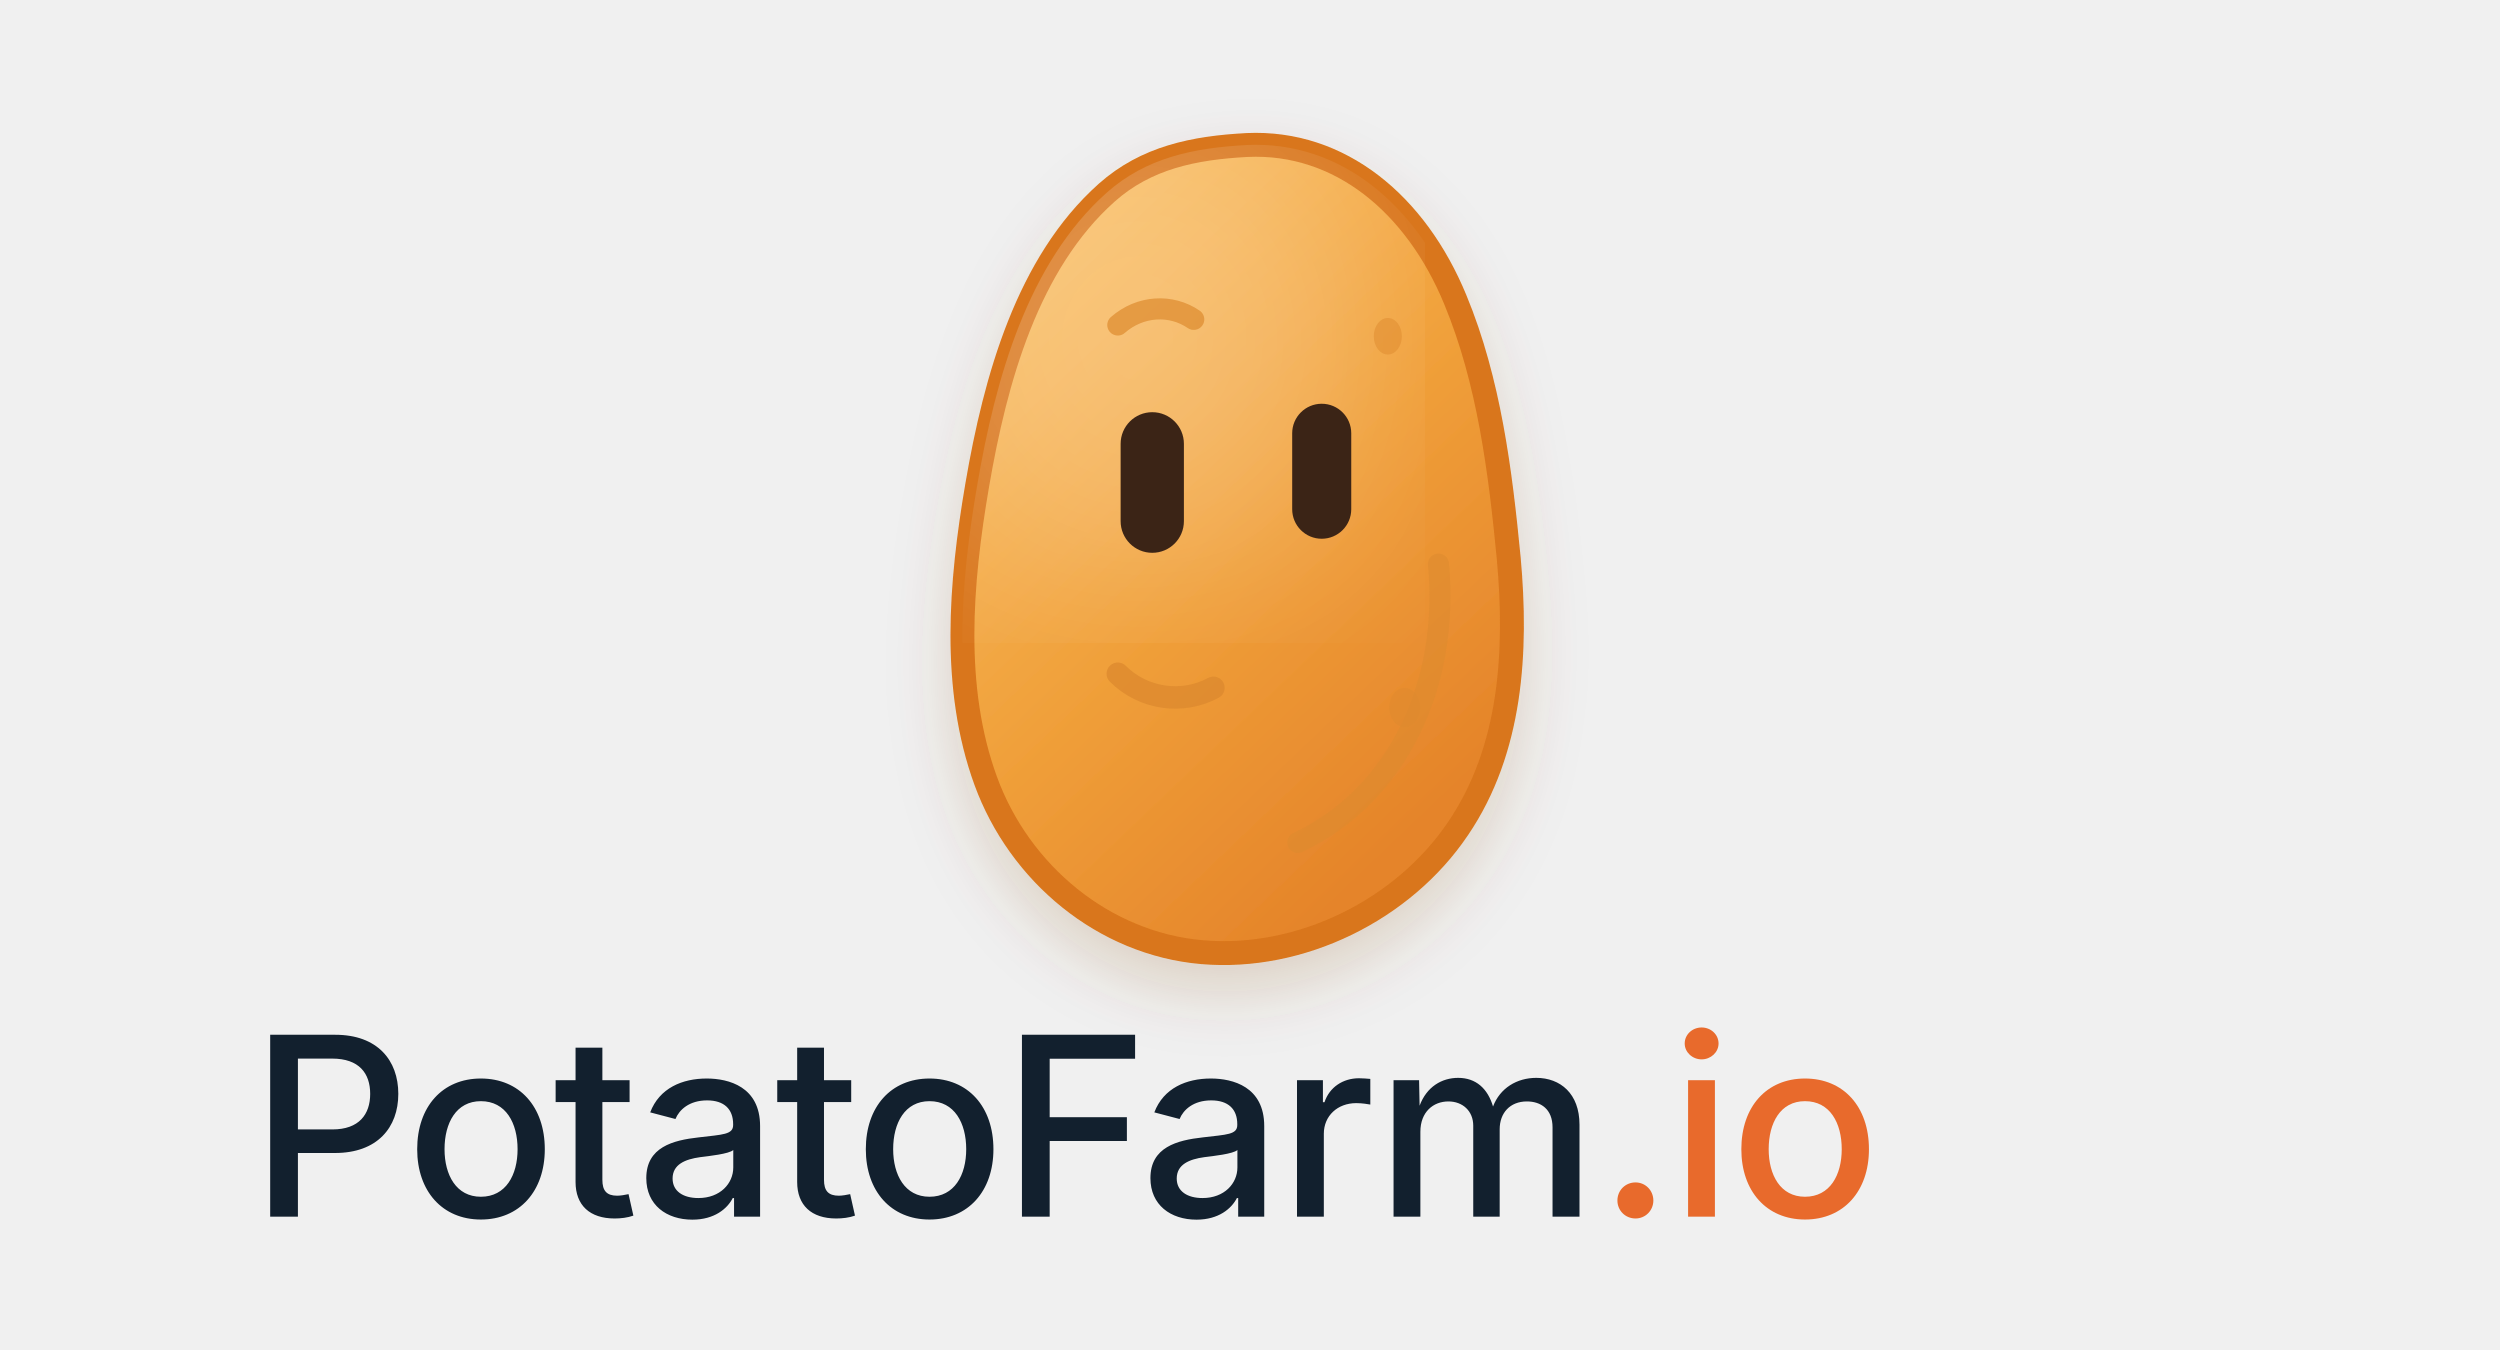
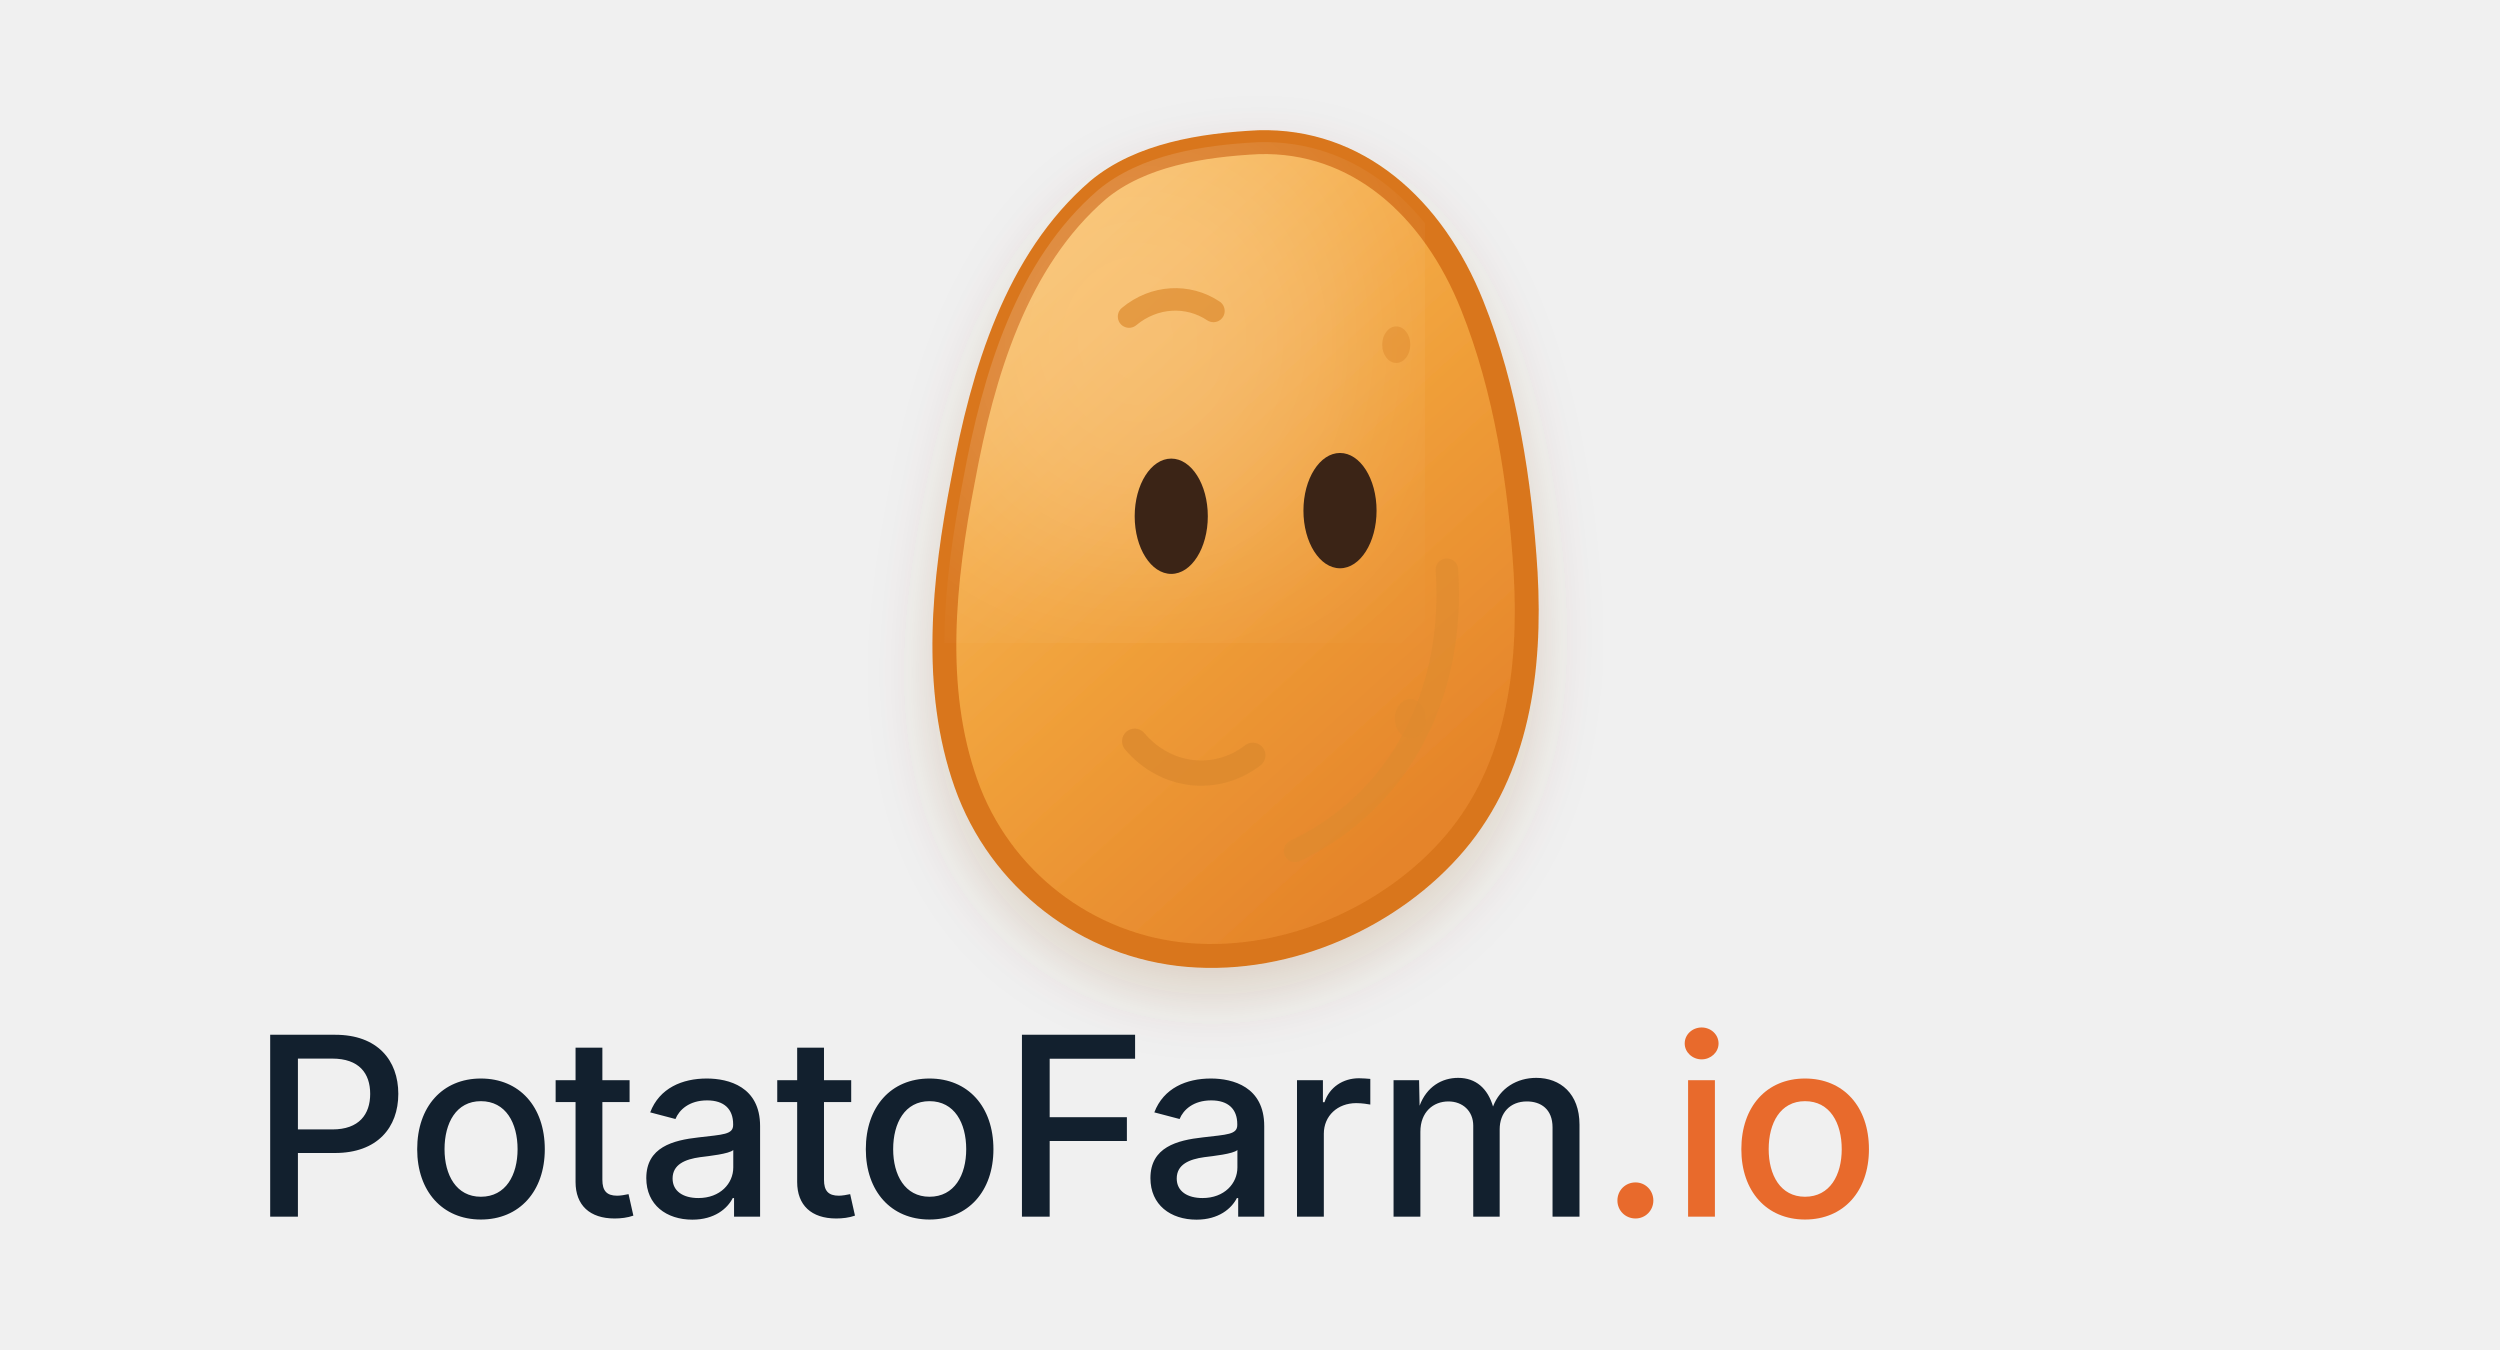
<svg xmlns="http://www.w3.org/2000/svg" viewBox="0 0 300 162" width="300" height="162">
  <g transform="translate(96.0,12) scale(1.6875)">
    <defs>
      <linearGradient id="shs1" x1="22%" y1="10%" x2="74%" y2="90%">
        <stop offset="0" stop-color="#F8BA5E" />
        <stop offset="0.5" stop-color="#F0A03A" />
        <stop offset="1" stop-color="#E5842A" />
      </linearGradient>
      <filter id="bls1">
        <feGaussianBlur stdDeviation="7" />
      </filter>
      <filter id="dps1" x="-35%" y="-35%" width="180%" height="180%">
        <feDropShadow dx="0" dy="2" stdDeviation="2.2" flood-color="#8A4310" flood-opacity="0.18" />
      </filter>
      <clipPath id="cps1">
-         <path d="M31.8,3.2 C38.4,2.9 43.8,7.4 46.6,14.2 C49.0,20.0 49.8,26.4 50.4,32.6 C51.0,39.2 50.6,46.2 46.8,51.8 C42.9,57.6 35.6,61.2 28.6,60.6 C21.6,60.0 15.6,55.0 13.2,48.4 C10.8,41.8 11.4,34.4 12.6,27.4 C13.9,19.8 16.2,11.6 21.8,6.6 C24.6,4.1 28.0,3.4 31.8,3.2 Z" />
+         <path d="M32.6,3.0 C39.6,2.8 45.0,7.6 47.8,14.6 C50.2,20.6 51.2,27.2 51.6,33.6 C52.0,40.6 51.0,47.6 46.6,52.8 C42.2,58.0 34.8,61.4 27.6,60.8 C20.4,60.2 14.2,55.4 11.8,48.6 C9.4,41.8 10.2,34.2 11.6,27.0 C13.0,19.4 15.4,11.4 21.2,6.4 C24.2,3.9 28.6,3.2 32.6,3.0 Z" />
      </clipPath>
    </defs>
-     <path d="M31.8,3.2 C38.4,2.9 43.8,7.4 46.6,14.2 C49.0,20.0 49.8,26.4 50.4,32.6 C51.0,39.2 50.6,46.2 46.8,51.8 C42.9,57.6 35.6,61.2 28.6,60.6 C21.6,60.0 15.6,55.0 13.2,48.4 C10.8,41.8 11.4,34.4 12.6,27.4 C13.9,19.8 16.2,11.6 21.8,6.6 C24.6,4.1 28.0,3.4 31.8,3.2 Z" fill="url(#shs1)" stroke="#D9761C" stroke-width="1.7" stroke-linejoin="round" filter="url(#dps1)" />
+     <path d="M32.6,3.0 C39.6,2.8 45.0,7.6 47.8,14.6 C50.2,20.6 51.2,27.2 51.6,33.6 C52.0,40.6 51.0,47.6 46.6,52.8 C42.2,58.0 34.8,61.4 27.6,60.8 C20.4,60.2 14.2,55.4 11.8,48.6 C9.4,41.8 10.2,34.2 11.6,27.0 C13.0,19.4 15.4,11.4 21.2,6.4 C24.2,3.9 28.6,3.2 32.6,3.0 Z" fill="url(#shs1)" stroke="#D9761C" stroke-width="1.7" stroke-linejoin="round" filter="url(#dps1)" />
    <g clip-path="url(#cps1)">
      <ellipse cx="24" cy="17" rx="17" ry="18" fill="#FFFFFF" opacity="0.20" filter="url(#bls1)" />
    </g>
-     <rect x="22.8" y="22.2" width="4.5" height="10.0" rx="2.25" fill="#3B2416" />
-     <rect x="35.0" y="21.6" width="4.2" height="9.6" rx="2.1" fill="#3B2416" />
-     <path d="M45.4,33.0 C46.2,41.4 42.6,49.4 35.4,52.8" fill="none" stroke="#DD8A2E" stroke-width="1.5" stroke-linecap="round" opacity="0.55" />
-     <path d="M22.6,40.8 C24.4,42.6 27.2,43.0 29.4,41.8" fill="none" stroke="#DD8A2E" stroke-width="1.6" stroke-linecap="round" opacity="0.8" />
-     <path d="M22.6,16.0 C24.2,14.6 26.4,14.5 28.0,15.6" fill="none" stroke="#DD8A2E" stroke-width="1.5" stroke-linecap="round" opacity="0.7" />
-     <ellipse cx="41.8" cy="16.8" rx="1.0" ry="1.3" fill="#DD8A2E" opacity="0.5" />
-     <ellipse cx="43.0" cy="43.2" rx="1.1" ry="1.4" fill="#DD8A2E" opacity="0.45" />
+     <ellipse cx="26.4" cy="29.6" rx="2.6" ry="4.1" fill="#3B2416" />
+     <ellipse cx="38.4" cy="29.2" rx="2.6" ry="4.1" fill="#3B2416" />
+     <path d="M46.0,33.4 C46.6,42.0 42.8,49.8 35.2,53.4" fill="none" stroke="#DD8A2E" stroke-width="1.6" stroke-linecap="round" opacity="0.55" />
+     <path d="M23.8,45.6 C26.0,48.2 29.6,48.6 32.2,46.6" fill="none" stroke="#DD8A2E" stroke-width="1.8" stroke-linecap="round" opacity="0.85" />
+     <path d="M23.4,15.4 C25.2,13.9 27.6,13.8 29.4,15.0" fill="none" stroke="#DD8A2E" stroke-width="1.6" stroke-linecap="round" opacity="0.7" />
+     <ellipse cx="42.4" cy="17.4" rx="1.0" ry="1.3" fill="#DD8A2E" opacity="0.5" />
+     <ellipse cx="43.4" cy="44.0" rx="1.1" ry="1.4" fill="#DD8A2E" opacity="0.45" />
  </g>
  <text x="30" y="146" font-family="Inter,-apple-system,BlinkMacSystemFont,'Segoe UI',Roboto,sans-serif" font-size="30" font-weight="500" letter-spacing="-0.4" fill="#12202E">PotatoFarm<tspan fill="#E86A2C">.io</tspan>
  </text>
</svg>
